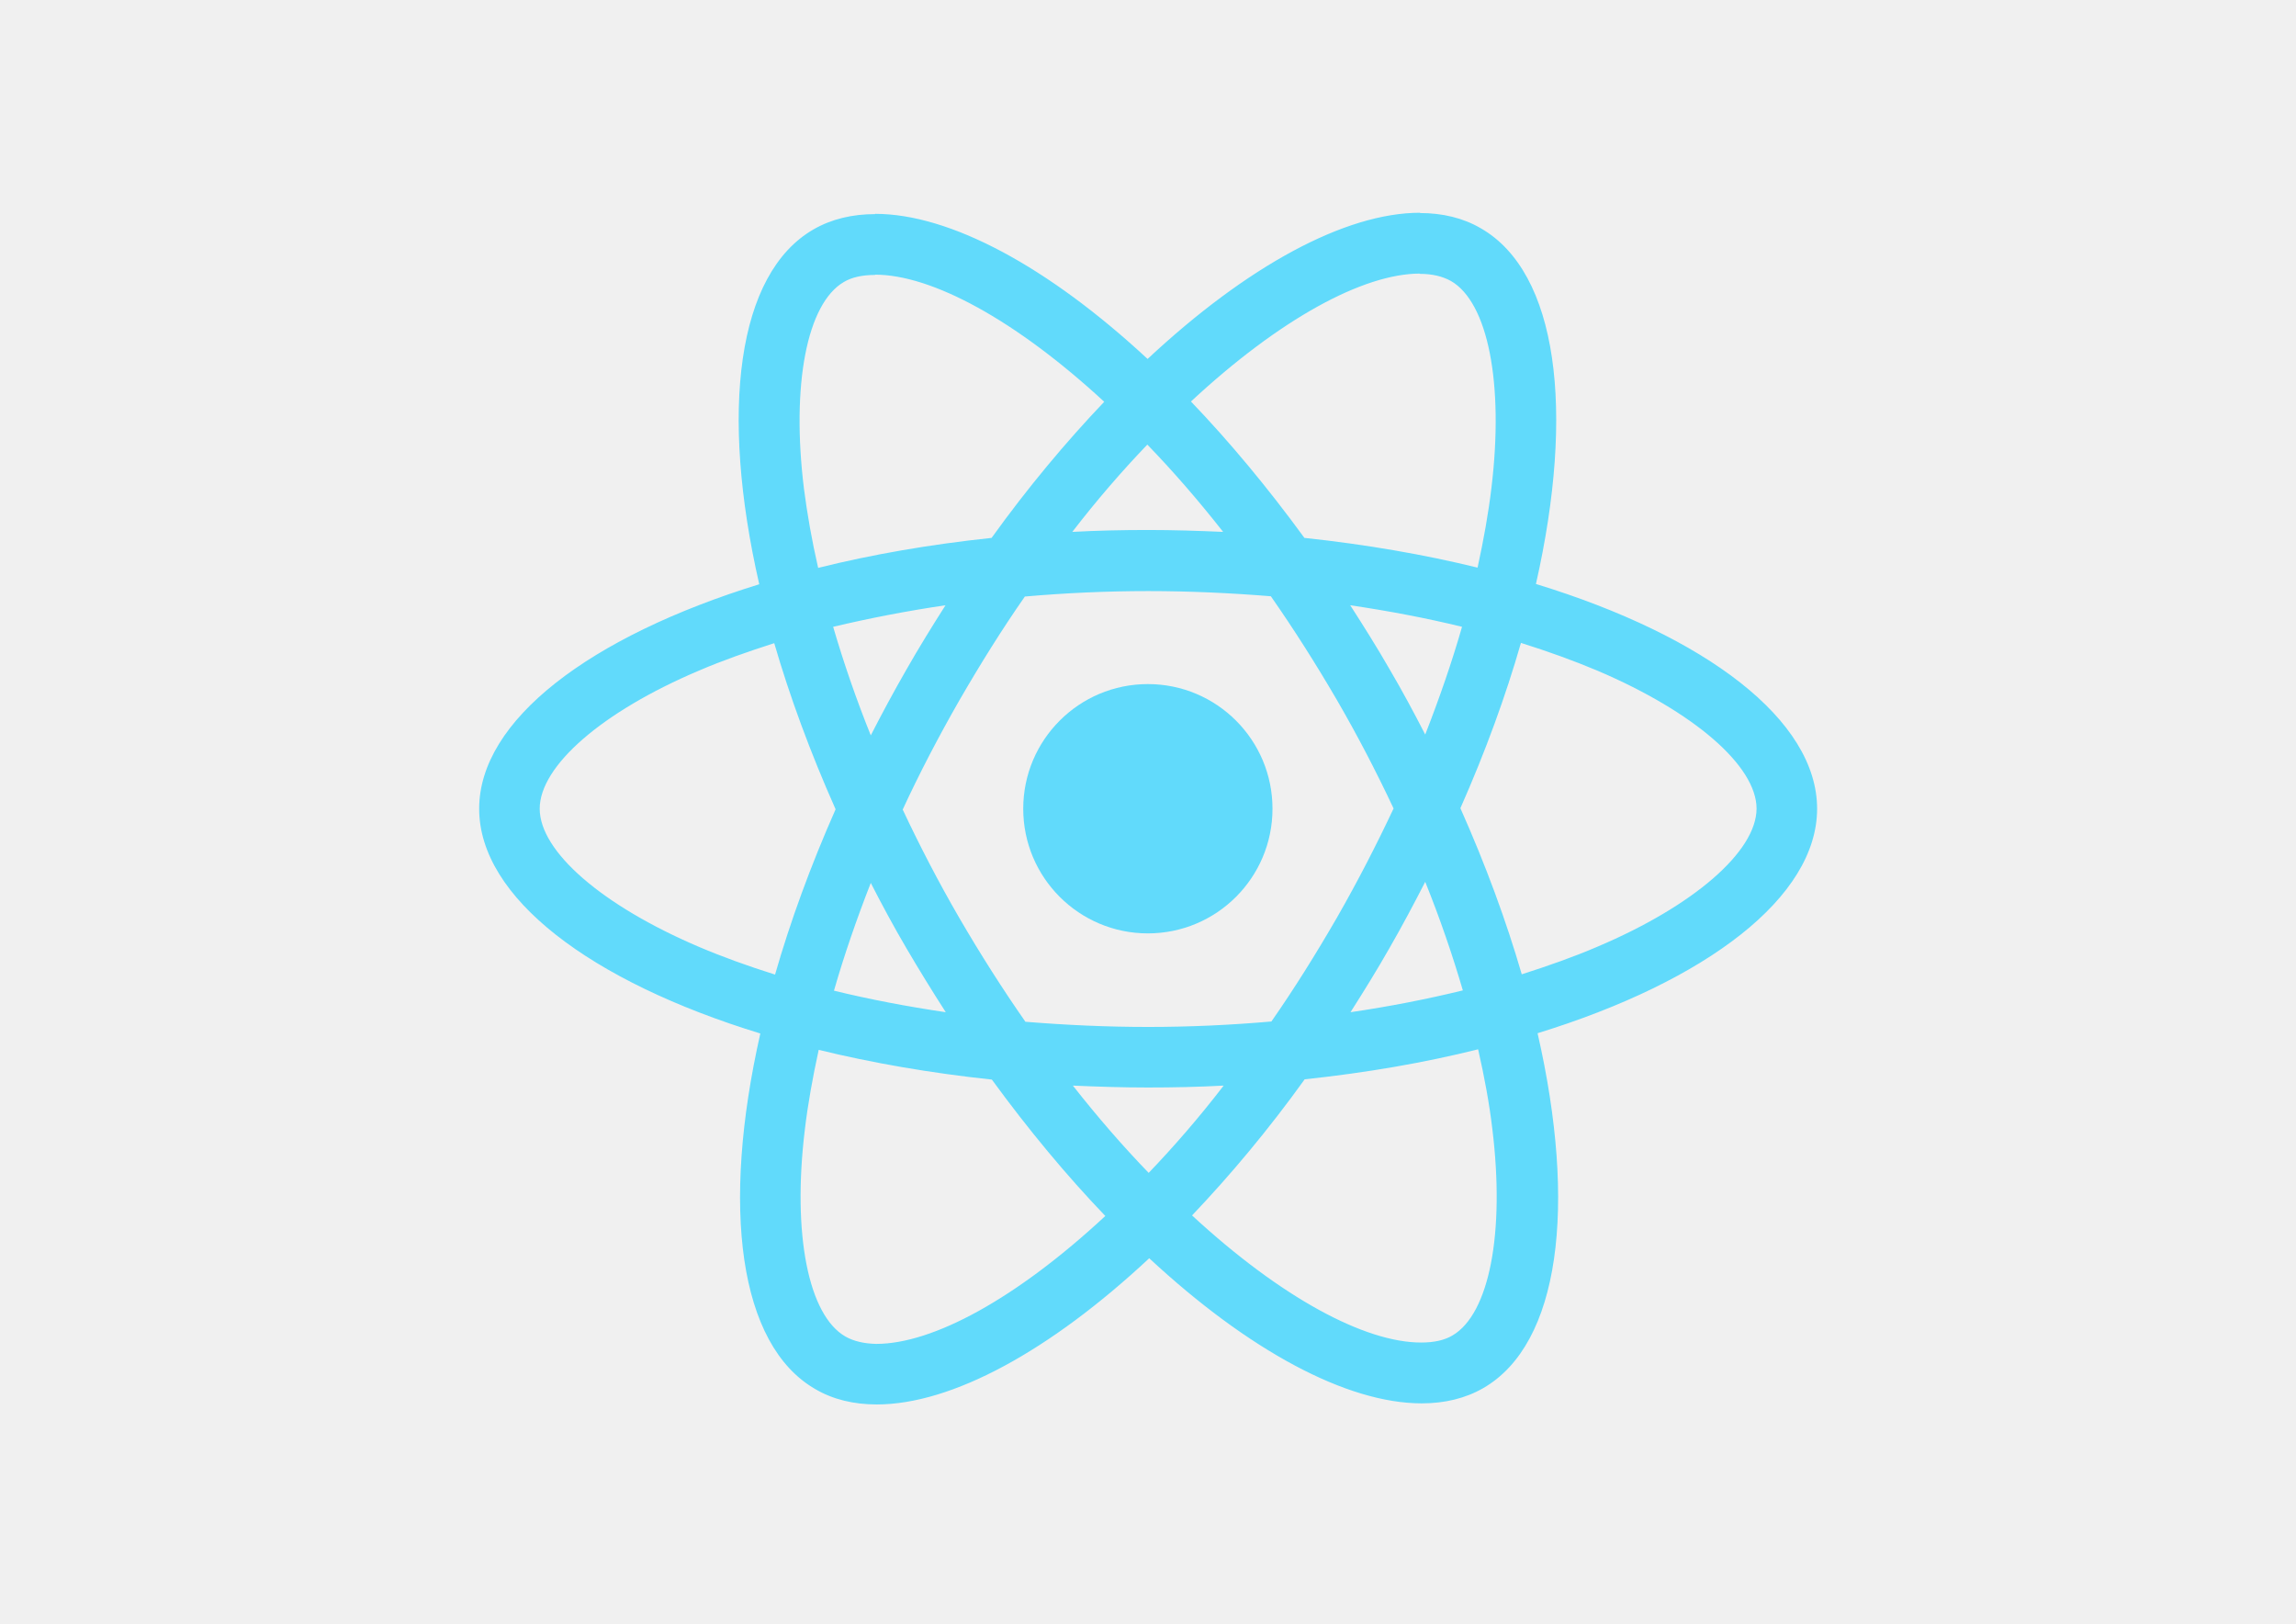
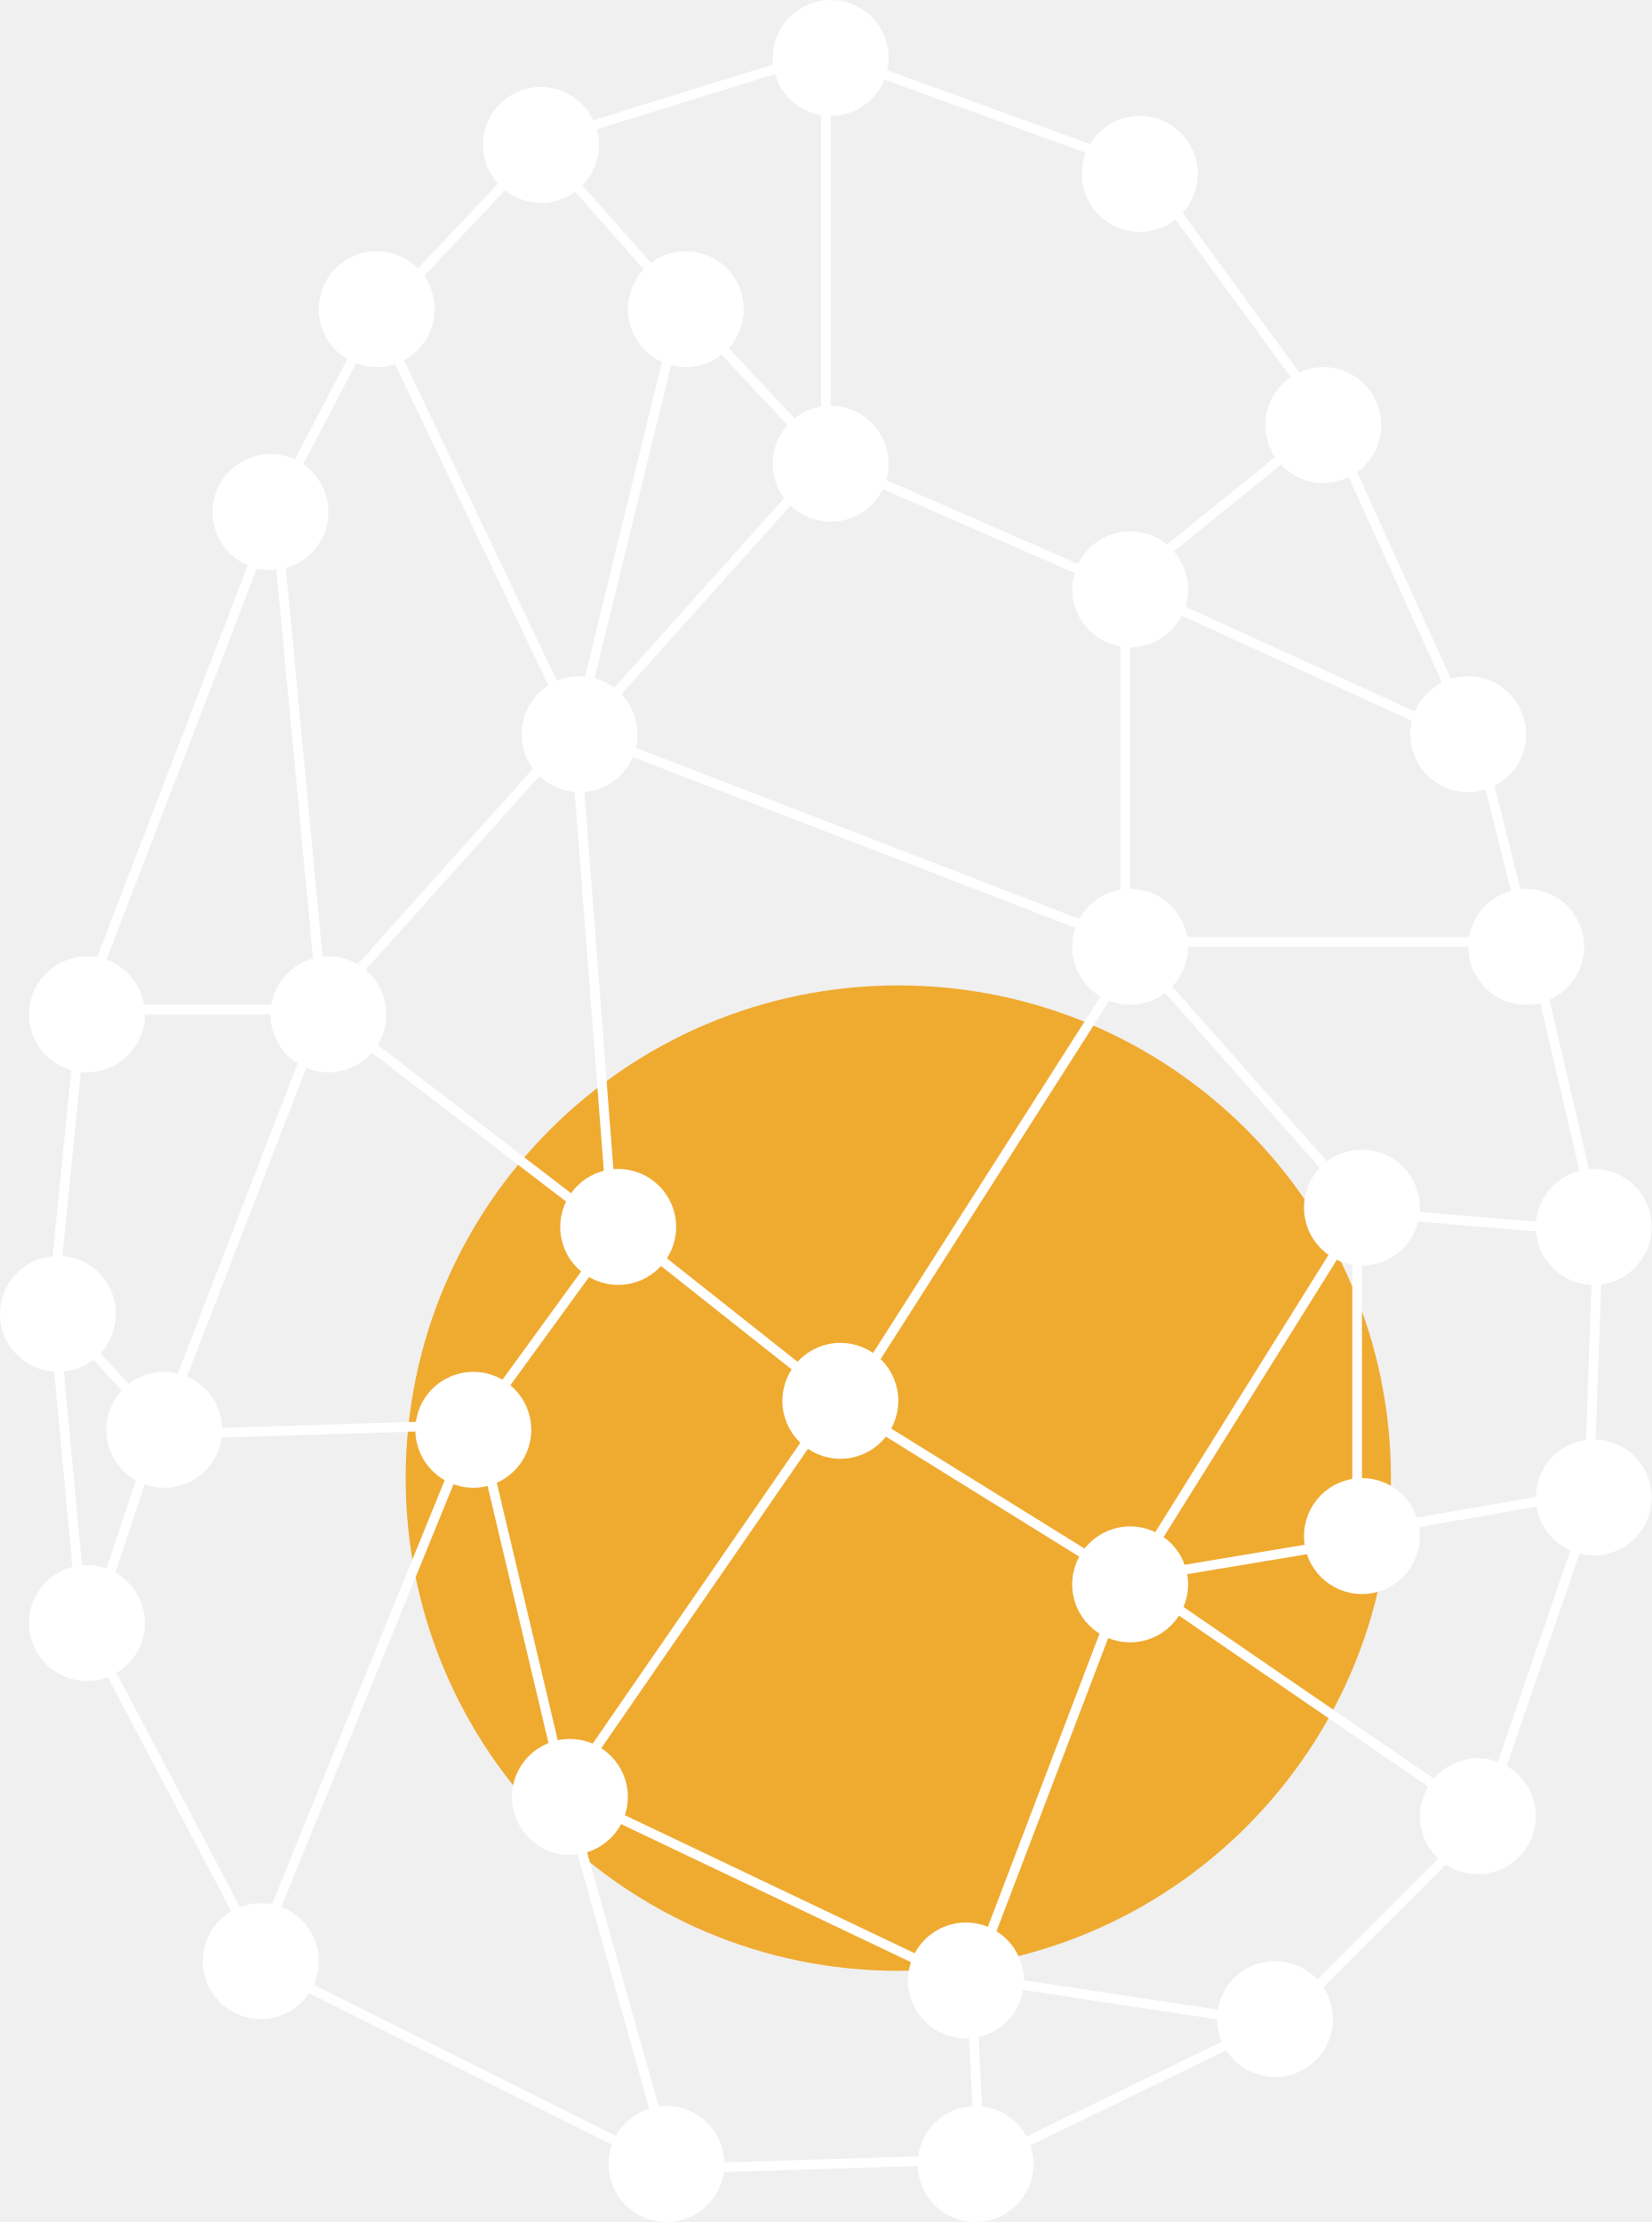
- <svg xmlns="http://www.w3.org/2000/svg" viewBox="0 0 841.9 595.3">
-   <g fill="#61DAFB">
-     <path d="M666.3 296.5c0-32.5-40.7-63.3-103.1-82.4 14.4-63.6 8-114.2-20.2-130.4-6.5-3.8-14.1-5.6-22.4-5.6v22.3c4.6 0 8.3.9 11.4 2.6 13.6 7.8 19.5 37.5 14.9 75.7-1.1 9.4-2.9 19.3-5.1 29.4-19.6-4.8-41-8.5-63.5-10.9-13.5-18.5-27.5-35.3-41.6-50 32.6-30.3 63.2-46.9 84-46.9V78c-27.5 0-63.5 19.6-99.9 53.6-36.4-33.8-72.4-53.2-99.9-53.2v22.3c20.7 0 51.4 16.5 84 46.6-14 14.7-28 31.4-41.3 49.9-22.6 2.4-44 6.1-63.6 11-2.3-10-4-19.7-5.2-29-4.7-38.2 1.1-67.9 14.6-75.8 3-1.8 6.9-2.6 11.5-2.6V78.5c-8.4 0-16 1.8-22.6 5.6-28.1 16.2-34.4 66.7-19.9 130.1-62.2 19.2-102.7 49.9-102.7 82.3 0 32.5 40.7 63.3 103.1 82.4-14.4 63.6-8 114.2 20.2 130.4 6.5 3.8 14.1 5.6 22.5 5.6 27.5 0 63.5-19.6 99.9-53.6 36.4 33.8 72.4 53.2 99.9 53.2 8.4 0 16-1.8 22.6-5.6 28.1-16.2 34.4-66.7 19.9-130.1 62-19.1 102.5-49.9 102.5-82.3zm-130.2-66.7c-3.7 12.9-8.3 26.2-13.5 39.5-4.1-8-8.4-16-13.1-24-4.6-8-9.5-15.8-14.4-23.4 14.2 2.1 27.9 4.7 41 7.9zm-45.8 106.5c-7.8 13.5-15.8 26.3-24.1 38.2-14.9 1.3-30 2-45.2 2-15.1 0-30.2-.7-45-1.9-8.3-11.9-16.4-24.6-24.2-38-7.6-13.1-14.5-26.4-20.8-39.8 6.2-13.4 13.2-26.8 20.7-39.9 7.8-13.5 15.8-26.3 24.1-38.2 14.9-1.3 30-2 45.2-2 15.1 0 30.2.7 45 1.9 8.3 11.9 16.4 24.6 24.2 38 7.6 13.1 14.5 26.4 20.8 39.8-6.3 13.4-13.2 26.8-20.7 39.9zm32.3-13c5.4 13.4 10 26.8 13.8 39.8-13.1 3.2-26.9 5.9-41.2 8 4.9-7.7 9.8-15.6 14.4-23.7 4.6-8 8.9-16.1 13-24.1zM421.2 430c-9.3-9.6-18.6-20.3-27.8-32 9 .4 18.2.7 27.5.7 9.4 0 18.7-.2 27.8-.7-9 11.7-18.3 22.4-27.5 32zm-74.4-58.9c-14.2-2.1-27.9-4.7-41-7.9 3.7-12.9 8.3-26.2 13.5-39.5 4.1 8 8.4 16 13.1 24 4.7 8 9.5 15.8 14.4 23.4zM420.7 163c9.3 9.6 18.6 20.3 27.8 32-9-.4-18.2-.7-27.5-.7-9.4 0-18.7.2-27.8.7 9-11.7 18.3-22.4 27.5-32zm-74 58.9c-4.9 7.7-9.8 15.6-14.4 23.7-4.6 8-8.9 16-13 24-5.4-13.4-10-26.8-13.8-39.8 13.1-3.1 26.9-5.8 41.2-7.9zm-90.5 125.2c-35.4-15.1-58.3-34.9-58.3-50.6 0-15.7 22.9-35.6 58.3-50.6 8.6-3.7 18-7 27.7-10.1 5.7 19.6 13.2 40 22.5 60.9-9.2 20.8-16.6 41.1-22.2 60.6-9.9-3.1-19.3-6.5-28-10.2zM310 490c-13.6-7.8-19.5-37.5-14.9-75.7 1.1-9.4 2.9-19.3 5.1-29.4 19.6 4.8 41 8.5 63.5 10.9 13.5 18.5 27.5 35.3 41.6 50-32.6 30.3-63.2 46.9-84 46.9-4.5-.1-8.3-1-11.3-2.7zm237.2-76.2c4.7 38.2-1.1 67.9-14.6 75.8-3 1.8-6.9 2.6-11.5 2.6-20.7 0-51.4-16.5-84-46.6 14-14.7 28-31.4 41.3-49.9 22.6-2.4 44-6.1 63.6-11 2.3 10.1 4.1 19.8 5.2 29.1zm38.5-66.7c-8.6 3.7-18 7-27.7 10.1-5.7-19.6-13.2-40-22.5-60.9 9.2-20.8 16.6-41.1 22.2-60.6 9.9 3.1 19.3 6.5 28.1 10.2 35.4 15.1 58.3 34.9 58.3 50.6-.1 15.7-23 35.6-58.4 50.6zM320.8 78.4z" />
-     <circle cx="420.9" cy="296.5" r="45.7" />
-     <path d="M520.5 78.1z" />
-   </g>
+ <svg xmlns="http://www.w3.org/2000/svg" id="Layer_2" data-name="Layer 2" viewBox="0 0 171 230">
+   <defs>
+     <style>.cls-1{fill:#efaa30;}.cls-2{fill:#fff;}.cls-2,.cls-3{stroke:#fff;stroke-miterlimit:10;}.cls-3{fill:none;}</style>
+   </defs>
+   <circle class="cls-1" cx="93" cy="153" r="51" />
+   <circle class="cls-2" cx="27" cy="203" r="5.5" />
+   <circle class="cls-2" cx="69" cy="224" r="5.5" />
+   <circle class="cls-2" cx="101" cy="224" r="5.5" />
+   <circle class="cls-2" cx="132" cy="209" r="5.5" />
+   <circle class="cls-2" cx="153" cy="188" r="5.5" />
+   <circle class="cls-2" cx="165" cy="155" r="5.5" />
+   <circle class="cls-2" cx="165" cy="127" r="5.5" />
+   <circle class="cls-2" cx="158" cy="98" r="5.5" />
+   <circle class="cls-2" cx="152" cy="76" r="5.5" />
+   <circle class="cls-2" cx="137" cy="44" r="5.5" />
+   <circle class="cls-2" cx="118" cy="18" r="5.5" />
+   <circle class="cls-2" cx="86" cy="6" r="5.5" />
+   <circle class="cls-2" cx="56" cy="15" r="5.5" />
+   <circle class="cls-2" cx="39" cy="32" r="5.5" />
+   <circle class="cls-2" cx="28" cy="53" r="5.5" />
+   <circle class="cls-2" cx="9" cy="105" r="5.5" />
+   <circle class="cls-2" cx="6" cy="136" r="5.5" />
+   <circle class="cls-2" cx="17" cy="148" r="5.5" />
+   <circle class="cls-2" cx="9" cy="168" r="5.5" />
+   <circle class="cls-2" cx="34" cy="105" r="5.5" />
+   <circle class="cls-2" cx="60" cy="76" r="5.5" />
+   <circle class="cls-2" cx="71" cy="32" r="5.5" />
+   <circle class="cls-2" cx="86" cy="48" r="5.5" />
+   <circle class="cls-2" cx="117" cy="61" r="5.5" />
+   <circle class="cls-2" cx="117" cy="98" r="5.5" />
+   <circle class="cls-2" cx="64" cy="127" r="5.5" />
+   <circle class="cls-2" cx="49" cy="148" r="5.5" />
+   <circle class="cls-2" cx="87" cy="145" r="5.5" />
+   <circle class="cls-2" cx="117" cy="164" r="5.5" />
+   <circle class="cls-2" cx="141" cy="125" r="5.5" />
+   <circle class="cls-2" cx="141" cy="159" r="5.5" />
+   <circle class="cls-2" cx="59" cy="186" r="5.5" />
+   <circle class="cls-2" cx="100" cy="205" r="5.5" />
+   <line class="cls-3" x1="28.5" y1="52.5" x2="8.5" y2="104.5" />
+   <line class="cls-3" x1="39.5" y1="31.5" x2="28.5" y2="52.5" />
+   <line class="cls-3" x1="56.5" y1="14.5" x2="39.5" y2="32.5" />
+   <line class="cls-3" x1="85.5" y1="5.5" x2="56.5" y2="14.5" />
+   <line class="cls-3" x1="118.5" y1="17.5" x2="85.5" y2="5.5" />
+   <line class="cls-3" x1="137.5" y1="43.5" x2="118.5" y2="17.5" />
+   <line class="cls-3" x1="152.5" y1="76.5" x2="137.5" y2="43.5" />
+   <line class="cls-3" x1="158.5" y1="98.5" x2="152.5" y2="74.5" />
+   <line class="cls-3" x1="165.5" y1="127.5" x2="158.5" y2="97.5" />
+   <line class="cls-3" x1="164.5" y1="154.5" x2="165.5" y2="126.5" />
+   <line class="cls-3" x1="153.5" y1="188.5" x2="165.5" y2="153.5" />
+   <line class="cls-3" x1="132.5" y1="209.5" x2="153.5" y2="188.5" />
+   <line class="cls-3" x1="100.5" y1="224.5" x2="133.5" y2="208.5" />
+   <line class="cls-3" x1="69.5" y1="224.5" x2="101.5" y2="223.5" />
+   <line class="cls-3" x1="27.5" y1="203.5" x2="69.5" y2="224.5" />
+   <line class="cls-3" x1="8.5" y1="167.5" x2="27.5" y2="203.5" />
+   <line class="cls-3" x1="5.5" y1="135.5" x2="8.5" y2="167.5" />
+   <line class="cls-3" x1="8.5" y1="104.5" x2="5.5" y2="134.5" />
+   <line class="cls-3" x1="33.5" y1="104.5" x2="8.5" y2="104.5" />
+   <line class="cls-3" x1="59.5" y1="75.5" x2="33.5" y2="104.5" />
+   <line class="cls-3" x1="85.5" y1="47.5" x2="59.5" y2="76.5" />
+   <line class="cls-3" x1="70.5" y1="31.5" x2="59.5" y2="76.5" />
+   <line class="cls-3" x1="55.5" y1="14.5" x2="70.5" y2="31.5" />
+   <line class="cls-3" x1="85.5" y1="47.5" x2="70.5" y2="31.5" />
+   <line class="cls-3" x1="117.5" y1="61.5" x2="85.5" y2="47.5" />
+   <line class="cls-3" x1="85.5" y1="5.5" x2="85.5" y2="47.5" />
+   <line class="cls-3" x1="116.5" y1="60.5" x2="137.5" y2="43.5" />
+   <line class="cls-3" x1="116.5" y1="97.5" x2="116.5" y2="60.5" />
+   <line class="cls-3" x1="151.5" y1="76.5" x2="116.5" y2="60.5" />
+   <line class="cls-3" x1="157.5" y1="97.5" x2="117.5" y2="97.5" />
+   <line class="cls-3" x1="140.5" y1="124.5" x2="117.5" y2="98.5" />
+   <line class="cls-3" x1="48.5" y1="147.5" x2="16.5" y2="148.5" />
+   <line class="cls-3" x1="26.5" y1="202.5" x2="48.5" y2="148.5" />
+   <line class="cls-3" x1="69.5" y1="224.5" x2="58.5" y2="185.5" />
+   <line class="cls-3" x1="49.5" y1="147.5" x2="58.5" y2="185.5" />
+   <line class="cls-3" x1="64.5" y1="126.5" x2="48.5" y2="148.5" />
+   <line class="cls-3" x1="87.5" y1="145.5" x2="63.5" y2="126.5" />
+   <line class="cls-3" x1="58.5" y1="185.5" x2="87.5" y2="143.5" />
+   <line class="cls-3" x1="116.5" y1="163.5" x2="87.5" y2="145.5" />
+   <line class="cls-3" x1="132.5" y1="209.5" x2="99.5" y2="204.5" />
+   <line class="cls-3" x1="152.5" y1="187.5" x2="117.5" y2="163.5" />
+   <line class="cls-3" x1="164.5" y1="154.5" x2="141.5" y2="158.5" />
+   <line class="cls-3" x1="116.5" y1="163.5" x2="140.5" y2="159.5" />
+   <line class="cls-3" x1="140.5" y1="124.5" x2="140.5" y2="158.5" />
+   <line class="cls-3" x1="116.5" y1="164.5" x2="141.5" y2="124.5" />
+   <line class="cls-3" x1="100.5" y1="205.5" x2="116.5" y2="163.5" />
+   <line class="cls-3" x1="58.5" y1="185.5" x2="100.5" y2="205.5" />
+   <line class="cls-3" x1="59.5" y1="75.5" x2="63.5" y2="127.5" />
+   <line class="cls-3" x1="116.5" y1="97.5" x2="59.5" y2="75.5" />
+   <line class="cls-3" x1="38.5" y1="31.5" x2="59.5" y2="75.5" />
+   <line class="cls-3" x1="28.5" y1="52.5" x2="33.5" y2="105.5" />
+   <line class="cls-3" x1="16.5" y1="147.5" x2="6.5" y2="136.5" />
+   <line class="cls-3" x1="9.5" y1="168.5" x2="16.5" y2="147.5" />
+   <line class="cls-3" x1="33.5" y1="104.5" x2="16.5" y2="148.5" />
+   <line class="cls-3" x1="63.5" y1="127.5" x2="33.5" y2="104.5" />
+   <line class="cls-3" x1="165.5" y1="127.5" x2="141.5" y2="125.5" />
+   <line class="cls-3" x1="101.5" y1="224.5" x2="100.5" y2="204.5" />
+   <line class="cls-3" x1="87.5" y1="145.5" x2="117.5" y2="98.5" />
</svg>
